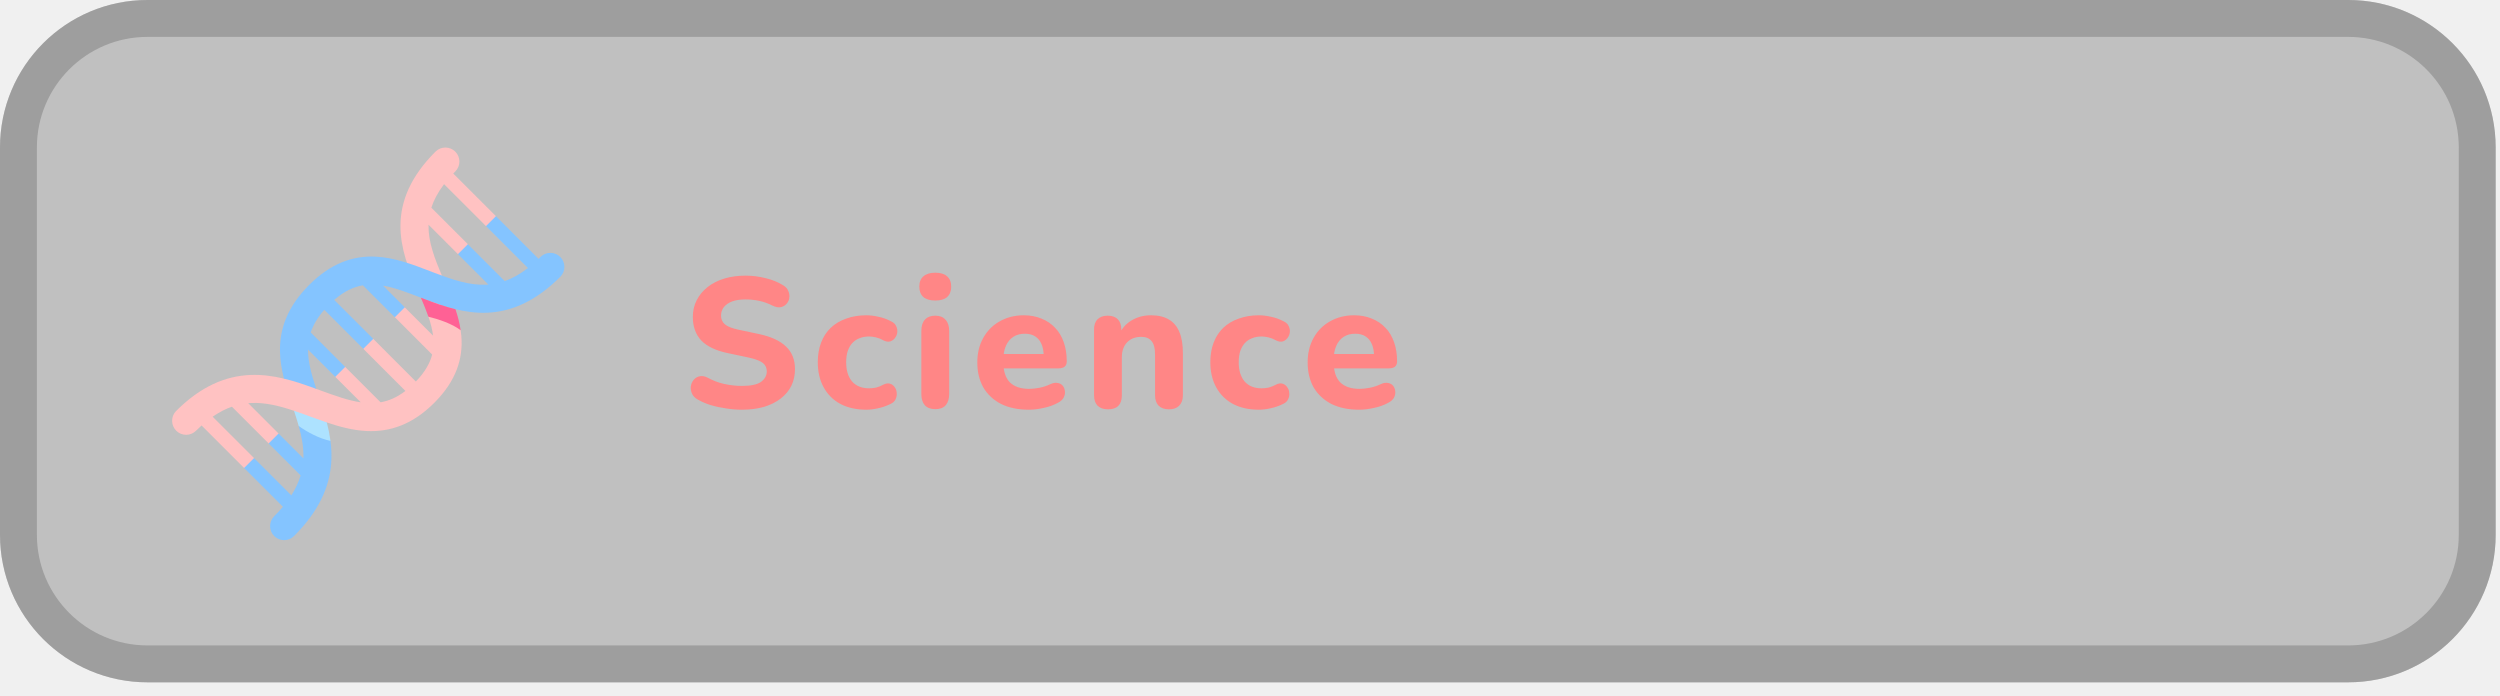
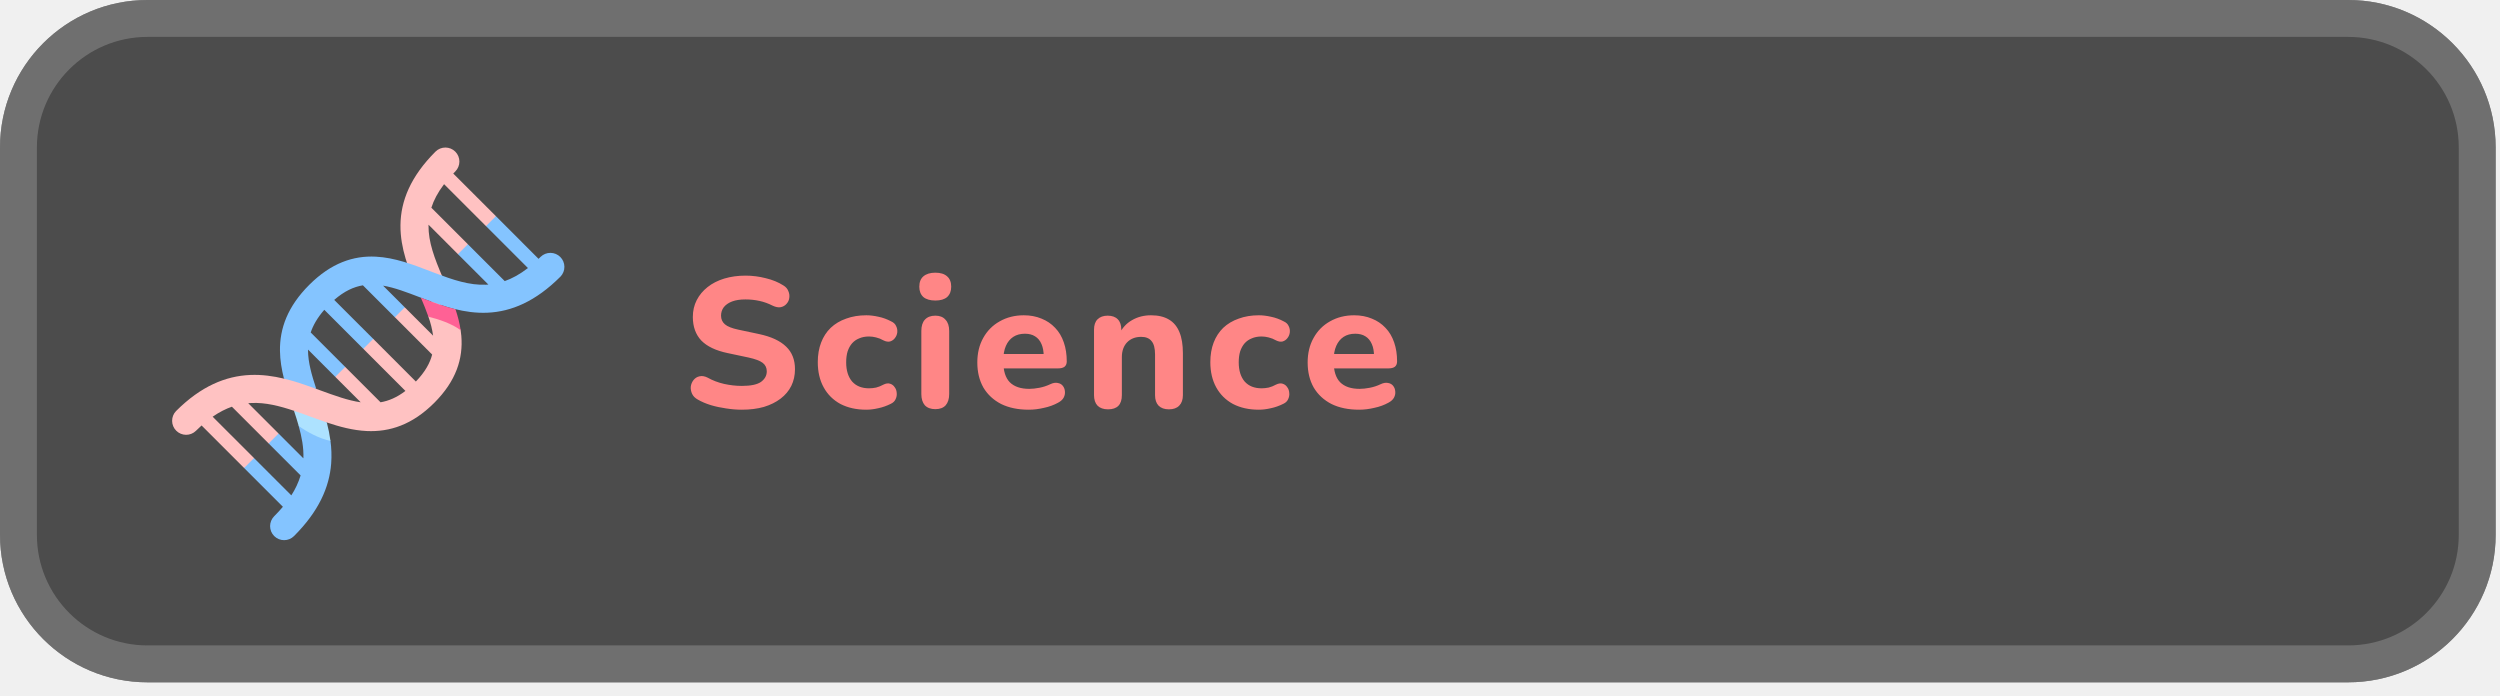
<svg xmlns="http://www.w3.org/2000/svg" width="151" height="42" viewBox="0 0 151 42" fill="none">
  <g clip-path="url(#clip0_61_369)">
-     <rect width="150.738" height="41.212" rx="8.911" fill="black" fill-opacity="0.2" />
+     <rect width="150.738" height="41.212" rx="8.911" fill="#3A3A3A" fill-opacity="0.9" />
    <path d="M44.809 24.746C44.498 24.746 44.178 24.72 43.851 24.668C43.532 24.623 43.224 24.557 42.927 24.468C42.637 24.378 42.377 24.267 42.147 24.134C41.984 24.044 41.869 23.929 41.802 23.788C41.735 23.64 41.709 23.491 41.724 23.343C41.746 23.194 41.802 23.064 41.891 22.953C41.988 22.834 42.106 22.76 42.248 22.73C42.396 22.693 42.559 22.719 42.738 22.808C43.042 22.979 43.373 23.105 43.729 23.187C44.093 23.268 44.453 23.309 44.809 23.309C45.351 23.309 45.737 23.227 45.968 23.064C46.198 22.893 46.313 22.682 46.313 22.429C46.313 22.214 46.231 22.043 46.068 21.917C45.905 21.791 45.619 21.683 45.21 21.594L43.952 21.327C43.239 21.178 42.708 20.926 42.359 20.569C42.017 20.205 41.847 19.73 41.847 19.143C41.847 18.772 41.925 18.434 42.081 18.13C42.236 17.826 42.455 17.562 42.738 17.339C43.02 17.116 43.354 16.946 43.74 16.827C44.134 16.708 44.564 16.648 45.032 16.648C45.448 16.648 45.856 16.701 46.257 16.805C46.658 16.901 47.011 17.046 47.315 17.239C47.464 17.328 47.564 17.443 47.616 17.584C47.676 17.718 47.694 17.855 47.672 17.996C47.657 18.13 47.601 18.249 47.505 18.353C47.416 18.457 47.301 18.523 47.16 18.553C47.018 18.583 46.848 18.549 46.647 18.453C46.402 18.327 46.142 18.234 45.867 18.174C45.593 18.115 45.311 18.085 45.021 18.085C44.709 18.085 44.442 18.126 44.219 18.208C44.004 18.29 43.837 18.405 43.718 18.553C43.606 18.702 43.551 18.872 43.551 19.066C43.551 19.281 43.629 19.455 43.785 19.589C43.941 19.723 44.212 19.83 44.598 19.912L45.856 20.179C46.584 20.335 47.126 20.588 47.483 20.937C47.839 21.278 48.017 21.731 48.017 22.296C48.017 22.667 47.943 23.005 47.794 23.309C47.646 23.606 47.431 23.862 47.148 24.078C46.866 24.293 46.528 24.46 46.135 24.579C45.741 24.69 45.299 24.746 44.809 24.746ZM52.324 24.746C51.729 24.746 51.21 24.631 50.764 24.401C50.326 24.163 49.988 23.829 49.751 23.398C49.513 22.968 49.394 22.459 49.394 21.872C49.394 21.434 49.461 21.041 49.595 20.692C49.728 20.343 49.921 20.046 50.174 19.801C50.434 19.556 50.746 19.37 51.109 19.244C51.473 19.11 51.878 19.043 52.324 19.043C52.554 19.043 52.799 19.073 53.059 19.132C53.319 19.184 53.575 19.277 53.827 19.411C53.976 19.478 54.076 19.574 54.128 19.7C54.187 19.819 54.21 19.945 54.195 20.079C54.18 20.205 54.132 20.32 54.05 20.424C53.976 20.521 53.879 20.588 53.76 20.625C53.642 20.655 53.508 20.632 53.359 20.558C53.218 20.476 53.07 20.417 52.914 20.38C52.765 20.343 52.624 20.324 52.491 20.324C52.268 20.324 52.071 20.361 51.9 20.436C51.729 20.502 51.585 20.603 51.466 20.736C51.354 20.863 51.265 21.022 51.199 21.215C51.139 21.408 51.109 21.631 51.109 21.884C51.109 22.374 51.228 22.76 51.466 23.042C51.711 23.317 52.052 23.454 52.491 23.454C52.624 23.454 52.765 23.439 52.914 23.41C53.062 23.372 53.211 23.313 53.359 23.231C53.508 23.157 53.642 23.138 53.76 23.176C53.879 23.213 53.972 23.283 54.039 23.387C54.113 23.484 54.154 23.599 54.161 23.733C54.176 23.859 54.154 23.985 54.094 24.111C54.042 24.23 53.946 24.323 53.805 24.39C53.552 24.516 53.3 24.605 53.047 24.657C52.795 24.716 52.554 24.746 52.324 24.746ZM56.495 24.713C56.22 24.713 56.009 24.635 55.86 24.479C55.719 24.315 55.649 24.089 55.649 23.799V19.99C55.649 19.693 55.719 19.466 55.86 19.311C56.009 19.147 56.22 19.066 56.495 19.066C56.763 19.066 56.967 19.147 57.108 19.311C57.256 19.466 57.331 19.693 57.331 19.99V23.799C57.331 24.089 57.26 24.315 57.119 24.479C56.978 24.635 56.77 24.713 56.495 24.713ZM56.495 18.152C56.183 18.152 55.942 18.082 55.771 17.941C55.608 17.792 55.526 17.584 55.526 17.317C55.526 17.042 55.608 16.834 55.771 16.693C55.942 16.545 56.183 16.47 56.495 16.47C56.807 16.47 57.045 16.545 57.208 16.693C57.371 16.834 57.453 17.042 57.453 17.317C57.453 17.584 57.371 17.792 57.208 17.941C57.045 18.082 56.807 18.152 56.495 18.152ZM62.138 24.746C61.492 24.746 60.935 24.631 60.467 24.401C60.007 24.163 59.65 23.833 59.398 23.41C59.153 22.979 59.03 22.474 59.03 21.895C59.03 21.33 59.149 20.837 59.386 20.413C59.624 19.983 59.955 19.648 60.378 19.411C60.808 19.166 61.295 19.043 61.837 19.043C62.23 19.043 62.587 19.11 62.906 19.244C63.225 19.37 63.5 19.556 63.73 19.801C63.961 20.038 64.135 20.332 64.254 20.681C64.373 21.022 64.432 21.405 64.432 21.828C64.432 21.969 64.388 22.077 64.298 22.151C64.209 22.218 64.079 22.251 63.909 22.251H60.411V21.382H63.218L63.04 21.538C63.04 21.234 62.995 20.981 62.906 20.781C62.817 20.573 62.687 20.417 62.516 20.313C62.353 20.209 62.149 20.157 61.904 20.157C61.629 20.157 61.395 20.22 61.202 20.346C61.009 20.473 60.86 20.655 60.756 20.892C60.653 21.13 60.6 21.416 60.6 21.75V21.839C60.6 22.403 60.73 22.819 60.99 23.087C61.258 23.354 61.651 23.487 62.171 23.487C62.349 23.487 62.553 23.465 62.784 23.421C63.014 23.376 63.229 23.305 63.43 23.209C63.6 23.127 63.753 23.101 63.886 23.131C64.02 23.153 64.124 23.213 64.198 23.309C64.272 23.406 64.313 23.517 64.321 23.643C64.335 23.77 64.31 23.896 64.243 24.022C64.176 24.141 64.064 24.241 63.909 24.323C63.656 24.464 63.37 24.568 63.051 24.635C62.739 24.709 62.435 24.746 62.138 24.746ZM66.925 24.724C66.65 24.724 66.439 24.649 66.29 24.501C66.149 24.352 66.079 24.141 66.079 23.866V19.912C66.079 19.637 66.149 19.429 66.29 19.288C66.439 19.14 66.643 19.066 66.903 19.066C67.17 19.066 67.374 19.14 67.516 19.288C67.656 19.429 67.727 19.637 67.727 19.912V20.547L67.605 20.179C67.775 19.816 68.028 19.537 68.362 19.344C68.704 19.143 69.09 19.043 69.52 19.043C69.958 19.043 70.319 19.129 70.601 19.299C70.883 19.463 71.095 19.715 71.236 20.057C71.377 20.391 71.447 20.818 71.447 21.338V23.866C71.447 24.141 71.373 24.352 71.225 24.501C71.083 24.649 70.876 24.724 70.601 24.724C70.333 24.724 70.126 24.649 69.977 24.501C69.836 24.352 69.765 24.141 69.765 23.866V21.416C69.765 21.037 69.695 20.766 69.554 20.603C69.42 20.432 69.212 20.346 68.93 20.346C68.574 20.346 68.288 20.458 68.072 20.681C67.865 20.903 67.76 21.2 67.76 21.572V23.866C67.76 24.438 67.482 24.724 66.925 24.724ZM76.033 24.746C75.439 24.746 74.919 24.631 74.474 24.401C74.036 24.163 73.698 23.829 73.46 23.398C73.223 22.968 73.104 22.459 73.104 21.872C73.104 21.434 73.171 21.041 73.304 20.692C73.438 20.343 73.631 20.046 73.883 19.801C74.143 19.556 74.455 19.37 74.819 19.244C75.183 19.11 75.588 19.043 76.033 19.043C76.263 19.043 76.508 19.073 76.768 19.132C77.028 19.184 77.284 19.277 77.537 19.411C77.685 19.478 77.786 19.574 77.838 19.7C77.897 19.819 77.919 19.945 77.904 20.079C77.89 20.205 77.841 20.32 77.76 20.424C77.685 20.521 77.589 20.588 77.47 20.625C77.351 20.655 77.218 20.632 77.069 20.558C76.928 20.476 76.779 20.417 76.624 20.38C76.475 20.343 76.334 20.324 76.2 20.324C75.978 20.324 75.781 20.361 75.61 20.436C75.439 20.502 75.294 20.603 75.175 20.736C75.064 20.863 74.975 21.022 74.908 21.215C74.849 21.408 74.819 21.631 74.819 21.884C74.819 22.374 74.938 22.76 75.175 23.042C75.421 23.317 75.762 23.454 76.2 23.454C76.334 23.454 76.475 23.439 76.624 23.41C76.772 23.372 76.921 23.313 77.069 23.231C77.218 23.157 77.351 23.138 77.47 23.176C77.589 23.213 77.682 23.283 77.749 23.387C77.823 23.484 77.864 23.599 77.871 23.733C77.886 23.859 77.864 23.985 77.804 24.111C77.752 24.23 77.656 24.323 77.515 24.39C77.262 24.516 77.01 24.605 76.757 24.657C76.505 24.716 76.263 24.746 76.033 24.746ZM82.09 24.746C81.444 24.746 80.887 24.631 80.419 24.401C79.959 24.163 79.602 23.833 79.35 23.41C79.105 22.979 78.982 22.474 78.982 21.895C78.982 21.33 79.101 20.837 79.339 20.413C79.576 19.983 79.907 19.648 80.33 19.411C80.761 19.166 81.247 19.043 81.789 19.043C82.183 19.043 82.539 19.11 82.858 19.244C83.178 19.37 83.453 19.556 83.683 19.801C83.913 20.038 84.087 20.332 84.206 20.681C84.325 21.022 84.384 21.405 84.384 21.828C84.384 21.969 84.34 22.077 84.251 22.151C84.162 22.218 84.032 22.251 83.861 22.251H80.363V21.382H83.17L82.992 21.538C82.992 21.234 82.948 20.981 82.858 20.781C82.769 20.573 82.639 20.417 82.469 20.313C82.305 20.209 82.101 20.157 81.856 20.157C81.581 20.157 81.347 20.22 81.154 20.346C80.961 20.473 80.813 20.655 80.709 20.892C80.605 21.13 80.553 21.416 80.553 21.75V21.839C80.553 22.403 80.683 22.819 80.943 23.087C81.21 23.354 81.603 23.487 82.123 23.487C82.302 23.487 82.506 23.465 82.736 23.421C82.966 23.376 83.181 23.305 83.382 23.209C83.553 23.127 83.705 23.101 83.839 23.131C83.972 23.153 84.076 23.213 84.15 23.309C84.225 23.406 84.266 23.517 84.273 23.643C84.288 23.77 84.262 23.896 84.195 24.022C84.128 24.141 84.017 24.241 83.861 24.323C83.608 24.464 83.323 24.568 83.003 24.635C82.691 24.709 82.387 24.746 82.09 24.746Z" fill="#FF8686" />
-     <path d="M27.5 9.159C27.659 9.317 27.748 9.533 27.748 9.757C27.748 9.982 27.659 10.197 27.5 10.356L27.377 10.482L29.954 13.057V13.599L29.354 13.657L26.822 11.124C26.438 11.628 26.196 12.1 26.054 12.546L28.26 14.751V15.399L27.66 15.351L25.883 13.572L25.882 13.618C25.871 14.622 26.247 15.607 26.727 16.729L26.853 17.02C27.016 17.399 26.478 18.227 26.478 18.227L27.821 19.921C27.84 20.043 27.855 20.164 27.864 20.286C27.979 21.65 27.559 23.002 26.23 24.331C24.9 25.661 23.533 26.099 22.151 26.034C21.326 25.996 20.507 25.776 19.735 25.515L18.855 25.85L17.774 24.817C16.871 24.514 16.032 24.304 15.186 24.341C15.121 24.343 15.057 24.348 14.993 24.353L16.826 26.185L16.738 26.784H16.226L14.007 24.565C13.634 24.696 13.246 24.89 12.844 25.169L15.343 27.668V28.18L14.744 28.266L12.176 25.698C12.062 25.8 11.947 25.909 11.831 26.025C11.671 26.18 11.457 26.265 11.235 26.263C11.013 26.261 10.801 26.172 10.644 26.015C10.487 25.858 10.398 25.645 10.396 25.424C10.394 25.201 10.479 24.987 10.633 24.828C12.139 23.322 13.631 22.711 15.114 22.648C15.823 22.618 16.509 22.715 17.161 22.872L18.008 22.462C18.008 22.462 19.072 23.479 19.088 23.483L19.303 23.562C20.224 23.899 21.02 24.189 21.788 24.299L20.25 22.762V22.162H20.849L22.985 24.298C23.472 24.214 23.969 24.009 24.488 23.612L21.944 21.068L21.89 20.468H22.543L25.118 23.045C25.677 22.465 25.971 21.927 26.102 21.415L23.85 19.162V18.564H24.448L26.16 20.275C26.105 19.884 26.01 19.499 25.875 19.128L26.16 17.705L25.17 17.396C24.697 16.294 24.173 15.004 24.188 13.599C24.204 12.137 24.797 10.664 26.302 9.159C26.461 9 26.677 8.911 26.901 8.911C27.126 8.911 27.341 9 27.5 9.159Z" fill="#FFC2C2" />
+     <path d="M27.5 9.159C27.659 9.317 27.748 9.533 27.748 9.757C27.748 9.982 27.659 10.197 27.5 10.356L27.377 10.482L29.954 13.057V13.599L29.354 13.657L26.822 11.124C26.438 11.628 26.196 12.1 26.054 12.546L28.26 14.751V15.399L27.66 15.351L25.883 13.572L25.882 13.618C25.871 14.622 26.247 15.607 26.727 16.729L26.853 17.02C27.016 17.399 26.478 18.227 26.478 18.227L27.821 19.921C27.84 20.043 27.855 20.164 27.864 20.286C27.979 21.65 27.559 23.002 26.23 24.331C24.9 25.661 23.533 26.099 22.151 26.034C21.326 25.996 20.508 25.776 19.735 25.515L18.855 25.85L17.774 24.817C16.871 24.514 16.032 24.304 15.186 24.341C15.121 24.343 15.057 24.348 14.993 24.353L16.826 26.185L16.738 26.784H16.226L14.007 24.565C13.634 24.696 13.246 24.89 12.844 25.169L15.343 27.668V28.18L14.744 28.266L12.176 25.698C12.062 25.8 11.947 25.909 11.831 26.025C11.671 26.18 11.457 26.265 11.235 26.263C11.013 26.261 10.801 26.172 10.644 26.015C10.487 25.858 10.398 25.645 10.396 25.424C10.394 25.201 10.479 24.987 10.633 24.828C12.139 23.322 13.631 22.711 15.114 22.648C15.823 22.618 16.509 22.715 17.161 22.872L18.008 22.462C18.008 22.462 19.072 23.479 19.088 23.483L19.303 23.562C20.224 23.899 21.02 24.189 21.788 24.299L20.25 22.762V22.162H20.849L22.985 24.298C23.472 24.214 23.969 24.009 24.488 23.612L21.944 21.068L21.89 20.468H22.543L25.118 23.045C25.677 22.465 25.971 21.927 26.102 21.415L23.85 19.162V18.564H24.448L26.16 20.275C26.105 19.884 26.01 19.499 25.875 19.128L26.16 17.705L25.17 17.396C24.697 16.294 24.173 15.004 24.188 13.599C24.204 12.137 24.797 10.664 26.302 9.159C26.461 9 26.677 8.911 26.901 8.911C27.126 8.911 27.341 9 27.5 9.159Z" fill="#FFC2C2" />
    <path d="M29.355 13.657L31.888 16.19C31.394 16.572 30.928 16.823 30.486 16.978L28.259 14.752L27.66 15.351L29.498 17.188L29.365 17.196C28.356 17.24 27.369 16.908 26.25 16.483L25.959 16.371C24.968 15.99 23.845 15.557 22.694 15.502C21.341 15.436 20.002 15.883 18.679 17.204C17.364 18.519 16.893 19.846 16.91 21.188C16.916 21.759 17.014 22.324 17.151 22.869C17.819 23.029 18.452 23.252 19.039 23.466L19.102 23.488C18.824 22.642 18.612 21.904 18.604 21.168V21.115L20.25 22.762L20.849 22.163L18.767 20.081C18.913 19.645 19.169 19.192 19.588 18.712L21.943 21.068L22.543 20.469L20.187 18.114C20.802 17.578 21.373 17.324 21.919 17.233L23.849 19.162L24.448 18.563L23.138 17.253C23.835 17.372 24.558 17.649 25.397 17.97H25.4L25.647 18.066C26.751 18.486 28.04 18.95 29.44 18.888C30.89 18.824 32.352 18.208 33.852 16.708C34.007 16.549 34.092 16.335 34.09 16.113C34.088 15.891 33.999 15.678 33.842 15.521C33.685 15.364 33.472 15.275 33.251 15.273C33.028 15.271 32.815 15.357 32.655 15.511L32.529 15.634L29.954 13.057L29.355 13.657ZM18.855 25.426L18.036 25.709C18.227 26.388 18.349 27.033 18.325 27.685L16.826 26.186L16.226 26.785L18.157 28.716C18.027 29.142 17.838 29.547 17.596 29.92L15.343 27.668L14.744 28.267L17.087 30.609C16.931 30.795 16.756 30.986 16.561 31.18C16.483 31.259 16.421 31.352 16.378 31.455C16.335 31.558 16.314 31.668 16.314 31.779C16.314 31.89 16.336 32 16.378 32.103C16.421 32.206 16.483 32.299 16.562 32.378C16.641 32.457 16.734 32.519 16.837 32.562C16.94 32.604 17.05 32.626 17.161 32.626C17.272 32.626 17.382 32.604 17.485 32.561C17.588 32.519 17.681 32.456 17.76 32.377C19.255 30.883 19.893 29.43 20.004 27.993C20.037 27.531 20.022 27.068 19.958 26.61L18.855 25.426Z" fill="#84C4FF" />
    <path d="M17.756 24.811C17.863 25.125 17.958 25.432 18.042 25.73C18.585 26.111 19.269 26.485 19.961 26.631C19.91 26.256 19.836 25.884 19.739 25.517C19.404 25.404 19.078 25.285 18.763 25.17C18.662 25.131 18.56 25.094 18.459 25.058C18.226 24.973 17.992 24.89 17.756 24.811Z" fill="#ADE2FF" />
    <path d="M25.421 17.98L25.647 18.066C26.222 18.286 26.847 18.516 27.511 18.678C27.649 19.093 27.762 19.519 27.825 19.95C27.319 19.552 26.46 19.27 25.876 19.129C25.737 18.741 25.585 18.358 25.421 17.98Z" fill="#FF6195" />
  </g>
  <rect x="1.114" y="1.114" width="148.51" height="38.984" rx="7.797" stroke="#888888" stroke-opacity="0.6" stroke-width="2.228" />
  <defs>
    <clipPath id="clip0_61_369">
      <rect width="150.738" height="41.212" rx="8.911" fill="white" />
    </clipPath>
  </defs>
</svg>
